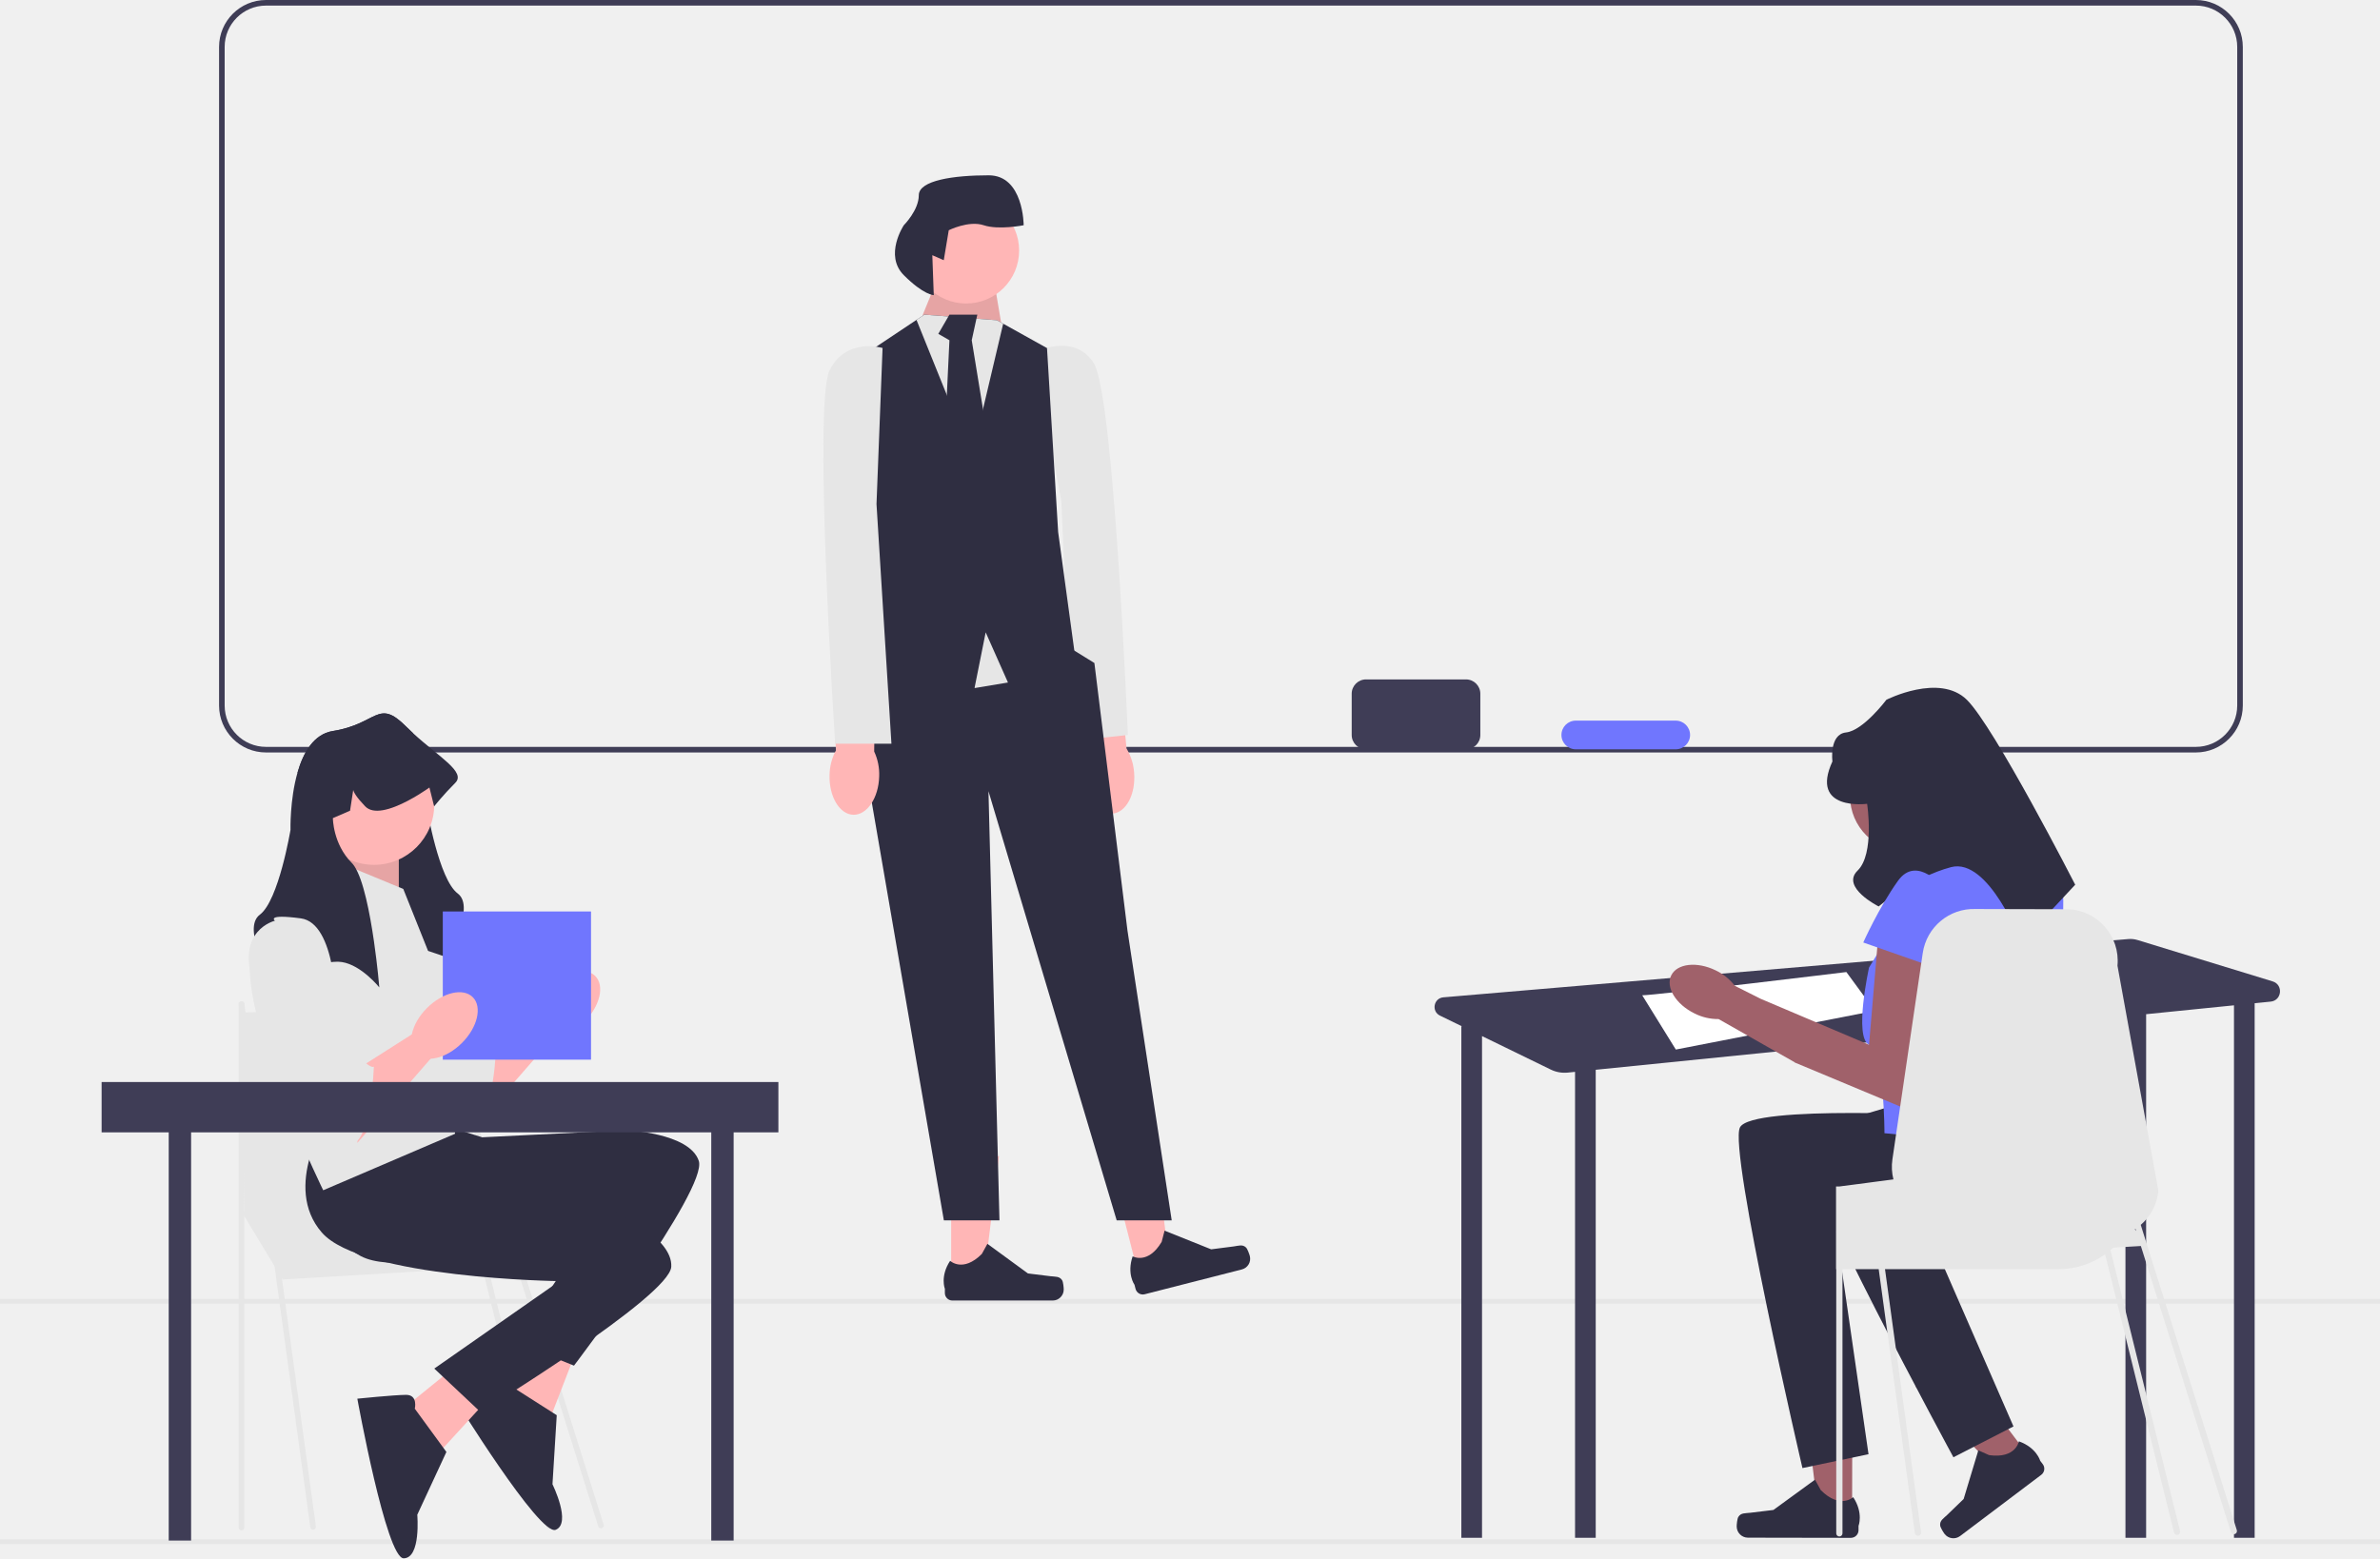
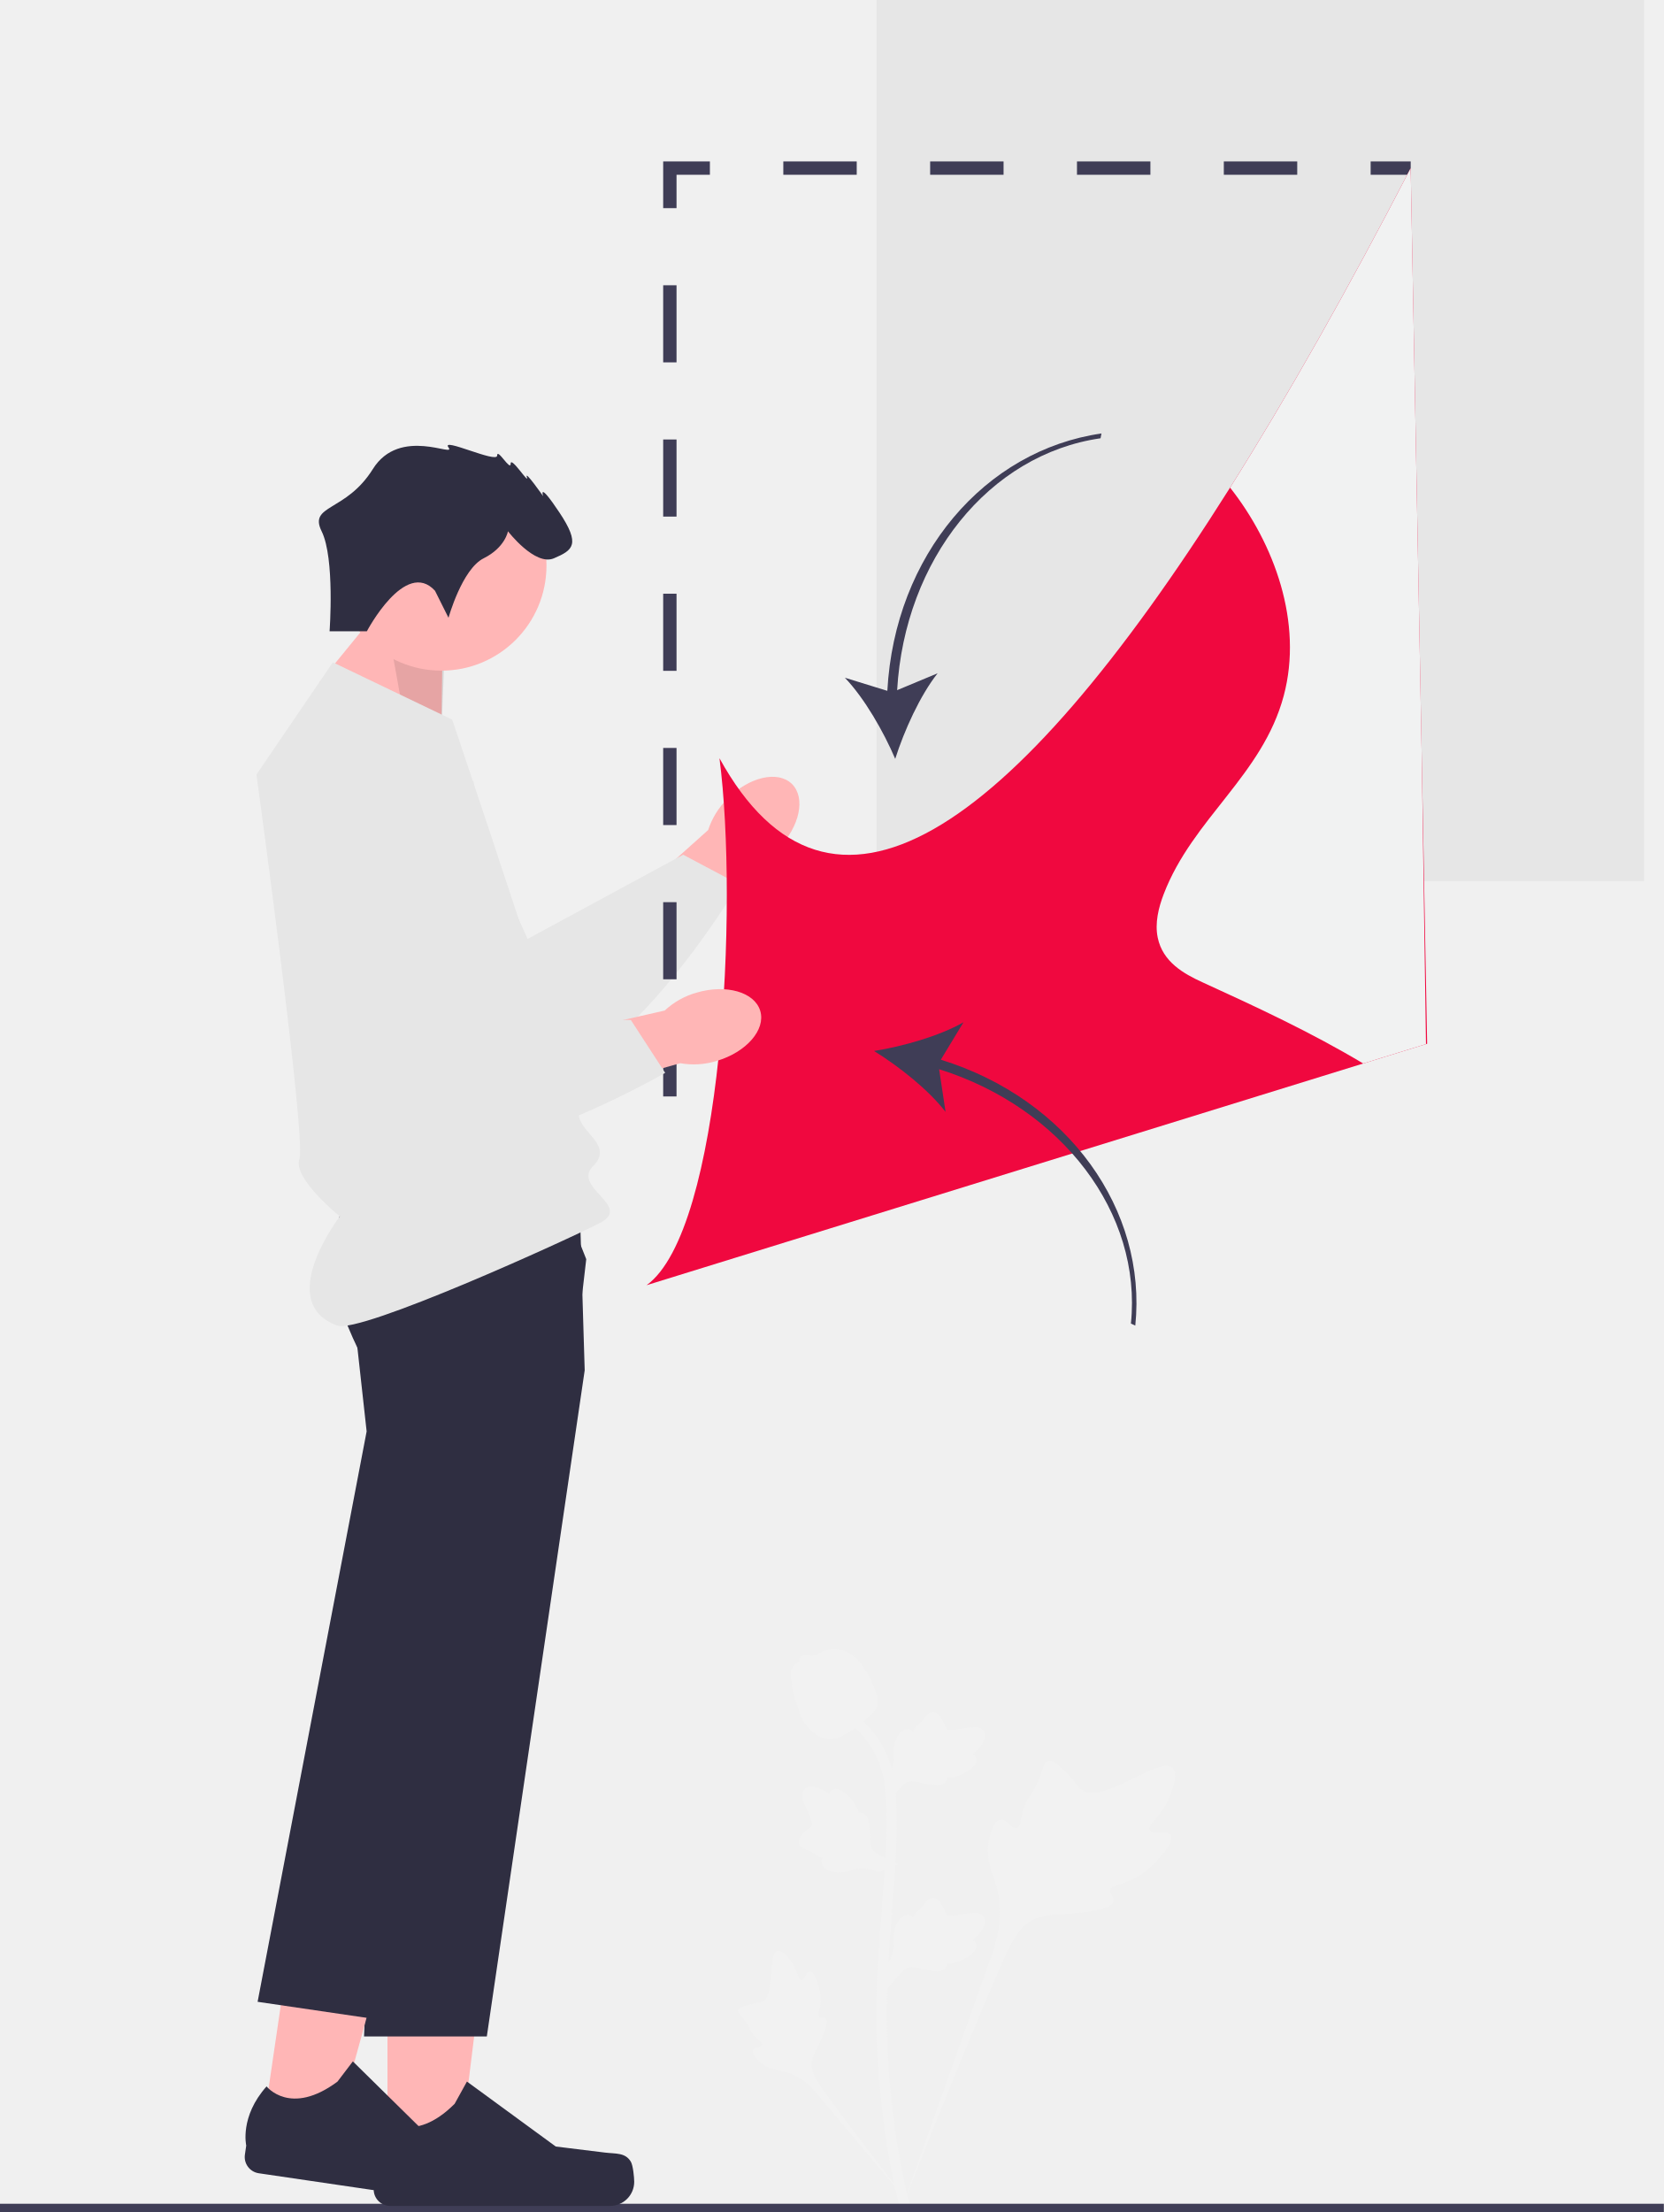
- <svg xmlns="http://www.w3.org/2000/svg" width="851.034" height="557.347" viewBox="0 0 851.034 557.347">
-   <path d="M785.204,269.129H95.109c-9.25,0-16.775-7.525-16.775-16.776V16.775c0-9.25,7.525-16.775,16.775-16.775H785.204c9.25,0,16.775,7.525,16.775,16.775V252.353c0,9.251-7.525,16.776-16.775,16.776ZM95.109,2c-8.147,0-14.775,6.628-14.775,14.775V252.353c0,8.147,6.628,14.776,14.775,14.776H785.204c8.147,0,14.775-6.629,14.775-14.776V16.775c0-8.147-6.628-14.775-14.775-14.775H95.109Z" fill="#3f3d56" />
-   <rect id="uuid-dac6dc9f-03bc-4283-a90c-97bcdcbf45dc" y="550.557" width="851.034" height="1.683" fill="#e6e6e6" />
-   <rect id="uuid-2f9646f7-bb94-4523-8d2e-fd8f0877664c" y="464.557" width="851.034" height="1.683" fill="#e6e6e6" />
-   <g>
-     <path id="uuid-bb35f39c-94aa-41c4-b5d9-34ca9a9e88f1-46" d="M387.84,277.792c.611,7.68,5.069,13.59,9.957,13.2,4.887-.39,8.353-6.931,7.74-14.613-.203-3.072-1.138-6.051-2.728-8.688l-3-32.507-15.225,1.733,4.574,31.863c-1.153,2.856-1.605,5.946-1.318,9.013Z" fill="#ffb6b6" />
-     <path d="M369.653,126.133s14.232-7.534,21.448,3.725c7.216,11.258,12.197,133.021,12.197,133.021l-20.002,2.135-3.792-85.803-9.852-53.078Z" fill="#e6e6e6" />
-     <g>
-       <polygon points="340.114 458.204 351.701 458.203 357.213 413.509 340.112 413.51 340.114 458.204" fill="#ffb6b6" />
-       <path d="M379.814,457.941h0c.361,.608,.551,2.569,.551,3.275h0c0,2.172-1.761,3.933-3.933,3.933h-35.885c-1.482,0-2.683-1.201-2.683-2.683v-1.494s-1.775-4.49,1.88-10.025c0,0,4.542,4.334,11.33-2.454l2.002-3.626,14.489,10.596,8.031,.989c1.757,.216,3.315-.034,4.218,1.489h0Z" fill="#2f2e41" />
-     </g>
-     <g>
-       <polygon points="407.168 456.286 418.395 453.417 412.674 408.749 396.104 412.983 407.168 456.286" fill="#ffb6b6" />
-       <path d="M445.568,446.205h0c.5,.499,1.17,2.352,1.345,3.037h0c.538,2.104-.733,4.246-2.837,4.784l-34.768,8.882c-1.436,.367-2.897-.5-3.264-1.935l-.37-1.448s-2.831-3.911-.66-10.178c0,0,5.474,3.074,10.37-5.182l1.042-4.009,16.661,6.681,8.026-1.03c1.756-.225,3.203-.853,4.456,.398l0-0Z" fill="#2f2e41" />
-     </g>
-     <polygon points="330.527 116.525 329.978 112.538 336.508 96.59 354.449 94.597 358.323 117.428 330.527 116.525" fill="#ffb6b6" />
-     <polygon points="330.527 116.525 329.978 112.538 336.508 96.59 354.449 94.597 358.323 117.428 330.527 116.525" opacity=".1" />
-     <polygon points="309.596 229.158 301.622 251.086 307.602 263.047 337.505 436.481 357.385 436.481 353.453 282.982 399.303 436.481 418.979 436.481 403.157 332.82 391.329 237.132 384.155 232.7 349.466 213.21 309.596 229.158" fill="#2f2e41" />
-     <polygon points="360.43 244.109 348.469 246.102 332.521 208.226 368.404 208.226 360.43 244.109" fill="#e6e6e6" />
-     <polygon points="384.352 234.141 360.43 244.109 352.456 226.167 348.469 246.102 306.605 232.626 312.586 208.226 306.605 128.486 327.717 114.412 330.527 112.538 356.443 114.532 358.715 115.768 374.384 124.499 378.371 190.285 384.352 234.141" fill="#2f2e41" />
-     <polygon points="358.715 115.768 347.472 163.372 327.717 114.412 330.527 112.538 356.443 114.532 358.715 115.768" fill="#e6e6e6" />
-     <polygon points="339.498 112.538 335.511 119.405 339.498 121.694 337.505 163.496 345.479 174.337 353.453 158.315 347.472 121.694 349.466 112.538 339.498 112.538" fill="#2f2e41" />
-     <circle cx="345.479" cy="89.613" r="18.938" fill="#ffb6b6" />
-     <path d="M333.376,91.274l4.092,1.786,1.786-10.715s7.143-3.572,12.501-1.786,14.287,0,14.287,0c0,0,0-17.858-12.501-17.858s-25.002,1.786-25.002,7.143-5.358,10.715-5.358,10.715c0,0-7.143,10.715,0,17.858,7.143,7.143,10.715,7.143,10.715,7.143l-.52-14.287Z" fill="#2f2e41" />
-     <path id="uuid-97233535-ec91-4408-928f-bf1e5273ca3e-47" d="M296.629,277.232c-.208,7.701,3.598,14.051,8.499,14.183s9.041-6.005,9.248-13.709c.125-3.076-.489-6.138-1.79-8.928l.468-32.642-15.323,.107,1.166,32.168c-1.45,2.717-2.227,5.742-2.268,8.822Z" fill="#ffb6b6" />
-     <path d="M315.586,124.462s-12.958-3.987-18.938,7.974c-5.98,11.961,1.994,133.564,1.994,133.564h20.115l-5.339-85.72,2.168-55.818Z" fill="#e6e6e6" />
-   </g>
-   <g>
-     <path d="M812.657,351.008l-48.322-14.792c-1.069-.327-2.19-.447-3.304-.352l-244.902,20.843c-3.492,.297-4.369,5.007-1.219,6.542l7.845,3.822h-.209v182.952h7.392v-179.452l24.586,11.978c1.881,.916,3.98,1.291,6.062,1.08l2.616-.264v166.659h7.392v-167.405l189.42-19.133v186.539h7.392v-187.285l31.416-3.173v190.459h7.392v-191.205l5.731-.579c4.024-.406,4.579-6.046,.712-7.229Z" fill="#3f3d56" />
-     <path d="M587.226,355.982c4.62,0,72.996-8.316,72.996-8.316l10.164,13.86-71.148,13.86-12.012-19.404Z" fill="#fff" />
-     <g>
-       <polygon points="662.269 542.917 650.39 542.895 644.818 497.064 662.35 497.096 662.269 542.917" fill="#a0616a" />
-       <path d="M621.57,542.577h0c-.371,.622-.57,2.633-.571,3.357h0c-.004,2.227,1.798,4.035,4.025,4.039l36.789,.063c1.519,.003,2.753-1.227,2.755-2.746l.003-1.532s1.828-4.6-1.909-10.281c0,0-4.665,4.435-11.611-2.536l-2.046-3.721-14.873,10.838-8.235,.999c-1.802,.219-3.398-.04-4.327,1.519h-0Z" fill="#2f2e41" />
-     </g>
-     <g>
-       <polygon points="726.027 521.605 716.655 528.674 684.925 495.887 698.759 485.453 726.027 521.605" fill="#a0616a" />
-       <path d="M693.757,545.615h0c.079,.712,1.122,2.414,1.553,2.986h0c1.325,1.757,3.824,2.107,5.581,.781l29.024-21.895c1.198-.904,1.437-2.609,.533-3.807l-.912-1.208s-1.304-4.715-7.637-6.961c0,0-1.03,6.277-10.661,4.928l-3.831-1.712-5.253,17.411-5.892,5.7c-1.289,1.247-2.702,1.995-2.504,3.778l-0,0Z" fill="#2f2e41" />
-     </g>
-     <path d="M701.2,284.74c0,10.955-8.881,19.835-19.835,19.835-10.955,0-19.835-8.881-19.835-19.835s8.881-19.835,19.835-19.835,19.835,8.881,19.835,19.835Z" fill="#a0616a" />
-     <path d="M699.331,399.107s-73.032-4.134-77.166,4.134,22.348,121.833,22.348,121.833l23.627-4.952-11.526-79.677s60.943,16.14,69.211-3.151c8.268-19.291,5.888-26.475,5.888-26.475l-32.382-11.713Z" fill="#2f2e41" />
-     <path d="M718.043,385.229s-71.524,15.333-73.323,24.4,53.781,111.581,53.781,111.581l21.475-11.025-32.192-73.789s63.042-.557,65.912-21.348c2.87-20.791-1.326-27.089-1.326-27.089l-34.327-2.729Z" fill="#2f2e41" />
-     <path d="M726.202,307.472h-34.362l-23.512,38.583s-5.512,24.933,0,27.624c5.512,2.691,5.512,31.628,5.512,31.628l57.874,5.512s8.268-86.811,5.512-95.079c-2.756-8.268-11.024-8.268-11.024-8.268Z" fill="#7076fe" />
-     <path d="M671.772,332.965l-3.445,40.715-38.747-16.445-9.248-4.651c-1.811-2.362-4.162-4.256-6.855-5.523-6.697-3.264-13.807-2.455-15.884,1.805-2.077,4.261,1.667,10.36,8.363,13.622,2.658,1.341,5.599,2.025,8.576,1.996l27.058,15.368,.032-.06,.12,.214,42.432,17.722,9.763-53.449-22.165-11.315Z" fill="#a0616a" />
-     <path d="M667.638,287.492s-20.669,2.756-12.402-15.158c0,0-1.261-9.711,4.882-10.367s14.41-11.68,14.41-11.68c0,0,18.955-9.646,28.769,0,9.814,9.646,38.751,66.142,38.751,66.142l-19.291,20.669s-11.598-30.489-25.09-26.957c-13.493,3.532-25.894,14.062-25.894,14.062,0,0-13.693-6.853-7.535-12.825,6.157-5.973,3.401-23.886,3.401-23.886Z" fill="#2f2e41" />
-     <path d="M695.197,317.807s-9.646-12.402-16.536-2.756c-6.89,9.646-12.402,22.047-12.402,22.047l27.559,9.646,1.378-28.937Z" fill="#7076fe" />
-     <path d="M799.836,547.279l-32.019-101.77,.005-0h.074l-.129-.166-.003-.004-2.281-7.249,.001-.001c3.474-2.994,5.84-7.272,6.311-12.197l-14.636-80.499c1.007-10.571-7.096-19.811-17.713-20.189l-33.024-.083c-9.388-.333-17.519,6.449-18.887,15.745l-.73,4.934-10.118,68.829c-.37,2.476-.222,4.916,.36,7.198l-7.281,.952-2.208,.296-8.732,1.137-.028,.009-1.09,.139h-1.183v29.568h.074v94.507c0,.61,.499,1.109,1.109,1.109,.619,0,1.118-.499,1.118-1.109v-94.507h12.954l12.927,94.396c.083,.554,.554,.961,1.109,.961,.046,0,.102,0,.148-.009,.61-.083,1.035-.647,.952-1.257l-12.881-94.091h62.157c6.172,0,11.891-1.959,16.547-5.312l24.645,99.535c.128,.504,.581,.838,1.078,.838,.091,0,.183-.011,.275-.034,.596-.152,.956-.758,.804-1.353l-24.883-100.497c.331-.276,.662-.57,.975-.873l9.893-.582,32.186,102.3c.149,.475,.588,.779,1.061,.779,.111,0,.223-.017,.334-.052,.586-.185,.912-.81,.728-1.396Zm-36.468-107.61c.083-.046,.157-.102,.231-.148l.001-0,.238,.756-.469-.607Z" fill="#e6e6e6" />
-   </g>
-   <g>
-     <g>
-       <polygon points="171.565 374.775 193.114 361.071 201.875 366.355 171.565 401.183 171.565 374.775" fill="#ffb6b6" />
-       <path d="M142.097,321.733s-14.313,3.368-7.577,22.732,28.626,59.778,35.361,57.252c6.736-2.526,7.577-27.784,7.577-27.784,0,0-.842,.842-4.21-2.526-3.368-3.368-3.368-1.83-3.368-5.546s-2.755-6.47-2.755-6.47l-3.139-6.507s0-30.31-12.629-31.994c-12.629-1.684-9.261,.842-9.261,.842Z" fill="#e6e6e6" />
-       <ellipse cx="202.717" cy="359.199" rx="14.313" ry="8.84" transform="translate(-194.6175 248.5495) rotate(-45)" fill="#ffb6b6" />
-     </g>
-     <g>
-       <polygon points="86.348 433.29 101.052 457.628 186.741 452.557 163.925 423.149 86.348 433.29" fill="#e6e6e6" />
-       <path d="M111.952,547.12c-.499,0-.934-.368-1.003-.876l-25.605-187.007c-.076-.555,.312-1.067,.867-1.142,.555-.08,1.066,.312,1.142,.867l25.605,187.007c.076,.555-.312,1.067-.867,1.142-.047,.006-.093,.009-.139,.009Z" fill="#e6e6e6" />
-       <path d="M86.348,547.358c-.56,0-1.014-.454-1.014-1.014v-187.209c0-.56,.454-1.014,1.014-1.014,.56,0,1.014,.454,1.014,1.014v187.209c0,.56-.454,1.014-1.014,1.014Z" fill="#e6e6e6" />
-       <path d="M214.882,546.613c-.431,0-.831-.277-.967-.71l-60.591-192.584c-.168-.534,.129-1.104,.663-1.272,.534-.167,1.104,.129,1.272,.663l60.591,192.584c.168,.534-.129,1.104-.663,1.272-.101,.032-.204,.047-.305,.047Z" fill="#e6e6e6" />
-       <path d="M196.374,546.85c-.453,0-.865-.305-.982-.764l-42.084-169.969c-.138-.543,.19-1.095,.733-1.233,.544-.137,1.095,.19,1.233,.733l42.084,169.969c.138,.543-.19,1.095-.733,1.233-.084,.021-.168,.031-.251,.031Z" fill="#e6e6e6" />
-       <polygon points="86.348 362.117 156.573 361.037 169.502 434.811 87.362 434.811 86.348 362.117" fill="#e6e6e6" />
-     </g>
-     <g>
-       <polygon points="194.266 470.597 176.568 501.755 197.117 506.279 205.684 484.118 194.266 470.597" fill="#ffb6b6" />
-       <path d="M182.925,495.873s-.688-5.081-4.731-3.469-15.711,7.605-15.711,7.605c0,0,30.434,49.451,36.209,47.147,5.776-2.304-1.138-16.282-1.138-16.282l1.526-24.709-16.155-10.293Z" fill="#2f2e41" />
-       <path d="M115.997,410.136s-6.315,29.047,13.05,39.15c19.365,10.103,85.457-14.734,85.457-14.734l-30.31,45.415,21.049,8.469s47.991-63.146,44.623-73.249c-3.368-10.103-26.1-10.945-26.1-10.945l-51.358,2.526-13.471-4.21-42.939,7.577Z" fill="#2f2e41" />
-     </g>
-     <g>
-       <polygon points="168.084 484.425 140.261 507.008 157.755 518.699 173.798 501.174 168.084 484.425" fill="#ffb6b6" />
-       <path d="M148.322,503.842s1.208-4.983-3.144-4.952-17.402,1.367-17.402,1.367c0,0,10.353,57.135,16.571,57.091,6.218-.044,4.865-15.58,4.865-15.58l10.412-22.459-11.302-15.466Z" fill="#2f2e41" />
-       <path d="M117.181,399.629s-16.451,24.758-2.091,41.215c14.361,16.457,84.96,17.372,84.96,17.372l-44.758,31.272,16.524,15.548s67.678-41.354,68.218-51.99c.54-10.636-20.328-19.692-20.328-19.692l-48.757-16.336-11.016-8.823-42.753-8.567Z" fill="#2f2e41" />
-     </g>
-     <path d="M159.443,342.284s-15.997-5.894-23.574-5.894c-.724,0-1.44,.084-2.155,.236-4.85,1.027-9.312,5.195-11.45,7.468-.834,.892-1.313,1.49-1.313,1.49,0,0,.051-.581,.152-1.6,.497-5.355,2.332-22.926,5.624-34.174,1.179-4.016,2.534-7.224,4.092-8.781,3.629-3.637,5.304-7.998,6.079-11.248,.657-2.787,.657-4.749,.657-4.749l-6.138-2.644-1.137-7.426c-.202,.876-1.137,2.585-4.277,5.86-.269,.278-.564,.514-.876,.716-4.53,2.846-13.766-2.105-18.742-5.22,2.071-7.199,5.826-13.783,12.646-14.86,15.997-2.526,15.997-11.787,26.1-1.684,.834,.834,1.675,1.633,2.517,2.408,3.233,6.18,4.412,14.465,4.833,20.223,.303,4.033,.227,6.837,.227,6.837,0,0,4.21,25.258,10.945,30.31,6.736,5.052-4.21,22.732-4.21,22.732Z" fill="#2f2e41" />
-     <polygon points="128.292 301.871 116.915 318.558 142.605 325.446 142.605 301.871 128.292 301.871" fill="#ffb6b6" />
-     <polygon points="128.292 301.871 116.915 318.558 142.605 325.446 142.605 301.871 128.292 301.871" opacity=".1" />
-     <path d="M144.202,317.944l-24.416-10.103s-32.836,14.313-30.31,42.097c2.526,27.784,26.1,75.775,26.1,75.775l47.149-20.207-5.052-53.884-13.471-33.678Z" fill="#e6e6e6" />
-     <circle cx="133.734" cy="287.78" r="21.541" fill="#ffb6b6" />
-     <path d="M162.811,279.981c-4.21,4.21-7.577,8.419-7.577,8.419l-1.684-6.736s-.387,.286-1.069,.741c-2.669,1.819-9.834,6.39-15.584,7.375-2.559,.438-4.833,.16-6.315-1.381-3.14-3.275-4.075-4.984-4.277-5.86l-1.137,7.426-6.138,2.644s0,9.244,6.736,15.997c.328,.328,.648,.732,.96,1.204,3.216,4.85,5.523,16.721,6.988,26.816,1.297,8.975,1.92,16.536,1.92,16.536,0,0-6.373-7.982-13.37-9.068-.387-.059-.775-.101-1.162-.109-.126-.017-.261-.017-.387-.017-7.577,0-23.574,5.894-23.574,5.894,0,0-10.945-17.681-4.21-22.732,6.736-5.052,10.945-30.31,10.945-30.31,0,0-.278-10.811,2.509-20.501,2.071-7.199,5.826-13.783,12.646-14.86,15.997-2.526,15.997-11.787,26.1-1.684,.834,.834,1.675,1.633,2.517,2.408,9.413,8.655,19.028,13.934,15.163,17.799Z" fill="#2f2e41" />
-     <rect x="60.334" y="393" width="8" height="158" fill="#3f3d56" />
-     <rect x="254.334" y="393" width="8" height="158" fill="#3f3d56" />
-     <rect x="158.334" y="326" width="53" height="53" fill="#7076fe" />
-     <g>
-       <polygon points="127.784 382.352 149.333 368.648 158.094 373.933 127.784 408.761 127.784 382.352" fill="#ffb6b6" />
-       <path d="M98.316,329.31s-14.313,3.368-7.577,22.732c6.736,19.365,28.626,59.778,35.361,57.252,6.736-2.526,7.577-27.784,7.577-27.784,0,0-.842,.842-4.21-2.526-3.368-3.368-3.368-1.83-3.368-5.546s-2.755-6.47-2.755-6.47l-3.139-6.507s0-30.31-12.629-31.994c-12.629-1.684-9.261,.842-9.261,.842Z" fill="#e6e6e6" />
-       <ellipse cx="158.936" cy="366.776" rx="14.313" ry="8.84" transform="translate(-212.7987 219.8111) rotate(-45)" fill="#ffb6b6" />
-     </g>
-     <rect x="36.334" y="387" width="242" height="18" fill="#3f3d56" />
-   </g>
-   <rect x="483.334" y="243" width="46" height="25" rx="5.13" ry="5.13" fill="#3f3d56" />
-   <rect x="558.334" y="257.74" width="46" height="10.26" rx="5.13" ry="5.13" fill="#7076fe" />
+ <svg xmlns="http://www.w3.org/2000/svg" data-name="Layer 1" width="404" height="537" viewBox="0 0 404 537">
+   <rect x="212.839" width="186.358" height="213.906" fill="#e6e6e6" />
+   <path id="b194f79f-1dcb-4c1b-9adc-ca19157cb8ab-207" data-name="uuid-63f12f30-9ab6-4f05-9b95-b74528116577-49" d="M176.603,193.947c5.257-5.35,12.278-6.974,15.682-3.628s1.901,10.394-3.358,15.745a18.77,18.77,0,0,1-7.467,4.779l-22.559,22.385L148.622,222.418l23.331-20.92a18.771,18.771,0,0,1,4.65-7.551Z" fill="#ffb6b6" />
+   <path d="M104.455,175.469l23.653,52.473,37.77-20.445,13.517,7.174s-30.877,51.62-52.018,45.744S68.696,201.257,75.46,184.813s28.995-9.343,28.995-9.343Z" fill="#e6e6e6" />
+   <rect x="161.028" y="256.459" width="3.241" height="9.723" fill="#3f3d56" />
+   <path d="M164.269,237.738h-3.241V219.018h3.241Zm0-37.442h-3.241V181.576h3.241Zm0-37.441h-3.241V144.134h3.241Zm0-37.442h-3.241V106.693h3.241Zm0-37.442h-3.241V69.252h3.241Z" fill="#3f3d56" />
+   <polygon points="164.269 50.531 161.028 50.531 161.028 39.187 172.371 39.187 172.371 42.428 164.269 42.428 164.269 50.531" fill="#3f3d56" />
+   <path d="M314.983,42.428H297.157v-3.241h17.826v3.241Zm-35.653,0H261.504v-3.241h17.826Zm-35.653,0H225.851v-3.241h17.826Zm-35.653,0H190.198v-3.241h17.826Z" fill="#3f3d56" />
+   <rect x="332.81" y="39.187" width="9.723" height="3.241" fill="#3f3d56" />
+   <path d="M284.313,445.522c-.844-1.424-4.497.101-5.168-1.191-.669-1.287,2.724-3.249,4.663-7.73.35-.808,2.553-5.9.922-7.472-3.092-2.978-17.24,9.313-22.191,5.29-1.087-.883-1.846-2.645-5.134-5.506-1.308-1.138-2.099-1.652-2.865-1.461-1.086.271-1.172,1.725-2.337,4.584-1.747,4.287-2.78,4.028-3.798,7.449-.756,2.539-.583,4.016-1.472,4.303-1.258.407-2.416-2.286-4.011-2.045-1.627.246-2.611,3.382-2.922,5.73-.583,4.406,1.035,7.313,1.932,10.371.975,3.322,1.553,8.375-.698,15.528l-22.277,62.766c4.918-12.879,19.158-48.185,25.142-61.305,1.727-3.787,3.635-7.629,7.551-9.145,3.77-1.46,8.949-.588,15.55-2.179.771-.186,2.911-.73,3.18-1.988.223-1.04-1.036-1.621-.842-2.595.259-1.307,2.734-1.323,5.775-2.831a17.997,17.997,0,0,0,4.629-3.415c.346-.328,5.495-5.262,4.371-7.157H284.313Z" fill="#f2f2f2" />
+   <path d="M196.668,478.565c-.942.004-1.248,2.236-2.076,2.193-.825-.043-.808-2.275-2.448-4.519-.296-.405-2.159-2.955-3.401-2.608-2.354.658-.404,11.148-3.806,12.418a37.653,37.653,0,0,0-4.184.931c-.936.314-1.417.554-1.544.985-.18.611.508,1.073,1.575,2.47,1.6,2.094,1.175,2.527,2.56,4.013,1.028,1.104,1.803,1.445,1.687,1.964-.163.735-1.819.526-2.161,1.379-.349.87.907,2.257,1.969,3.087,1.994,1.558,3.888,1.602,5.647,2.044a14.83,14.83,0,0,1,7.42,4.823l24.378,29.044c-4.902-6.13-18.122-23.306-22.835-30.029-1.361-1.941-2.696-3.985-2.31-6.345.371-2.272,2.293-4.562,3.417-8.261.131-.432.481-1.639-.058-2.134-.446-.409-1.095.041-1.517-.335-.567-.504.14-1.724.277-3.651a10.247,10.247,0,0,0-.341-3.258c-.061-.265-.997-4.215-2.251-4.21Z" fill="#f2f2f2" />
+   <path d="M215.468,482.785l-.568-5.068.259-.384a9.377,9.377,0,0,0,1.819-5.159c.001-.262-.011-.524-.023-.79a7.928,7.928,0,0,1,.575-3.903c.384-.854,1.463-2.831,3.086-2.587a1.838,1.838,0,0,1,1.018.497c.037-.059.075-.117.115-.181a5.576,5.576,0,0,1,1.291-1.419,6.52,6.52,0,0,0,1.082-1.094c.21-.262.374-.492.513-.685a2.38,2.38,0,0,1,1.935-1.27,2.54,2.54,0,0,1,1.932,1.468,12.216,12.216,0,0,1,1.122,2.217,3.833,3.833,0,0,0,.19.436c.333.489,3.038.032,4.057-.135,2.289-.382,4.27-.712,5.087.732.585,1.033.151,2.398-1.33,4.168a8.275,8.275,0,0,1-1.388,1.297,1.696,1.696,0,0,1,.815,1.065h0c.308,1.228-.748,2.459-3.137,3.663a8.436,8.436,0,0,1-2.512.896,9.867,9.867,0,0,1-1.408.125,1.668,1.668,0,0,1-.207.751,2.507,2.507,0,0,1-2.61,1.05,20.463,20.463,0,0,1-3.694-.595,8.959,8.959,0,0,0-2.332-.347c-1.153.093-2.041,1.016-3.083,2.212l-2.603,3.042Z" fill="#f2f2f2" />
+   <path d="M218.101,452.609l-4.758,1.835-.437-.153a9.377,9.377,0,0,0-5.452-.451c-.254.065-.504.143-.759.223a7.928,7.928,0,0,1-3.922.434c-.924-.155-3.11-.697-3.285-2.329a1.838,1.838,0,0,1,.222-1.111c-.066-.021-.133-.042-.204-.065a5.576,5.576,0,0,1-1.7-.889,6.52,6.52,0,0,0-1.332-.769c-.307-.137-.571-.237-.793-.322a2.38,2.38,0,0,1-1.719-1.549,2.54,2.54,0,0,1,.93-2.241,12.217,12.217,0,0,1,1.86-1.648,3.833,3.833,0,0,0,.373-.294c.389-.446-.74-2.947-1.159-3.891-.95-2.118-1.772-3.95-.582-5.106.851-.828,2.282-.754,4.369.229a8.275,8.275,0,0,1,1.607,1.013,1.696,1.696,0,0,1,.823-1.058h0c1.11-.61,2.569.099,4.339,2.105a8.436,8.436,0,0,1,1.504,2.203,9.87,9.87,0,0,1,.478,1.331,1.668,1.668,0,0,1,.779.009c.852.21,1.429.962,1.678,2.258a20.463,20.463,0,0,1,.362,3.724,8.957,8.957,0,0,0,.255,2.344c.382,1.091,1.5,1.717,2.922,2.421l3.603,1.746Z" fill="#f2f2f2" />
+   <path d="M215.468,437.678l-.568-5.068.259-.384a9.377,9.377,0,0,0,1.819-5.159c.001-.262-.011-.524-.023-.79a7.928,7.928,0,0,1,.575-3.903c.384-.854,1.463-2.831,3.086-2.587a1.838,1.838,0,0,1,1.018.497c.037-.059.075-.117.115-.181a5.575,5.575,0,0,1,1.291-1.419,6.52,6.52,0,0,0,1.082-1.094c.21-.262.374-.492.513-.685a2.38,2.38,0,0,1,1.935-1.27,2.54,2.54,0,0,1,1.932,1.468,12.216,12.216,0,0,1,1.122,2.217,3.832,3.832,0,0,0,.19.436c.333.489,3.038.032,4.057-.135,2.289-.382,4.27-.712,5.087.732.585,1.033.151,2.398-1.33,4.168a8.276,8.276,0,0,1-1.388,1.297,1.696,1.696,0,0,1,.815,1.065h0c.308,1.228-.748,2.459-3.137,3.663a8.437,8.437,0,0,1-2.512.896,9.869,9.869,0,0,1-1.408.125,1.668,1.668,0,0,1-.207.751,2.507,2.507,0,0,1-2.61,1.05,20.462,20.462,0,0,1-3.694-.595,8.959,8.959,0,0,0-2.332-.348c-1.153.093-2.041,1.016-3.083,2.212l-2.603,3.042Z" fill="#f2f2f2" />
+   <path d="M220.653,536.055l-1.062-.666-.257-1.226.257,1.226-1.238.142c-.02-.115-.087-.379-.188-.793a177.23,177.23,0,0,1-3.654-20.023,204.149,204.149,0,0,1-1.656-23.17c-.115-7.807.255-13.717.551-18.467.224-3.583.496-6.994.762-10.317.71-8.878,1.379-17.265.881-26.55a24.599,24.599,0,0,0-2.862-10.978A23.312,23.312,0,0,0,206.2,418.21l1.561-1.963a25.859,25.859,0,0,1,6.623,7.782,26.94,26.94,0,0,1,3.168,12.05c.507,9.449-.17,17.916-.887,26.88-.264,3.311-.536,6.708-.759,10.276-.294,4.706-.66,10.565-.546,18.271a201.654,201.654,0,0,0,1.634,22.886,174.432,174.432,0,0,0,3.605,19.749c.291,1.192.352,1.441.054,1.914h0Z" fill="#f2f2f2" />
+   <path d="M201.604,422.192c-.103,0-.207-.002-.312-.01-2.134-.115-4.11-1.392-5.875-3.796-.827-1.131-1.251-2.42-2.095-4.992a31.298,31.298,0,0,1-1.154-5.176c-.253-1.808-.221-2.565.137-3.233a3.824,3.824,0,0,1,1.766-1.613,1.416,1.416,0,0,1,.098-.739c.427-1.045,1.563-.908,2.177-.842a6.154,6.154,0,0,0,1.117.069,3.149,3.149,0,0,0,1.548-.521,6.969,6.969,0,0,1,2.096-.825,7.472,7.472,0,0,1,3.942.313c2.71.903,4.046,3.01,5.593,5.45a19.135,19.135,0,0,1,2.065,4.713,5.604,5.604,0,0,1,.281,3.128c-.308,1.197-1.036,1.882-2.885,3.394a33.608,33.608,0,0,1-3.732,2.858c-1.937,1.118-3.153,1.821-4.768,1.821Z" fill="#f2f2f2" />
+   <rect y="535" width="404" height="2" fill="#3f3d56" />
+   <polygon points="94.084 525.181 111.331 525.179 119.535 458.655 94.08 458.656 94.084 525.181" fill="#ffb6b6" />
+   <path d="M153.174,524.79h0c.537.904.82,3.823.82,4.875h0a5.854,5.854,0,0,1-5.854,5.854H94.729a3.993,3.993,0,0,1-3.993-3.993v-2.224s-2.642-6.683,2.798-14.921c0,0,6.761,6.45,16.864-3.653l2.979-5.397,21.565,15.772,11.953,1.471c2.615.322,4.934-.05,6.279,2.216Z" fill="#2f2e41" />
+   <polygon points="107.135 178.837 107.483 155.575 93.138 146.632 77.54 165.713 107.135 178.837" fill="#ffb6b6" />
+   <polygon points="107.135 178.837 108.063 156.154 93.138 146.632 98.209 174.703 107.135 178.837" opacity="0.1" style="isolation:isolate" />
+   <circle cx="107.179" cy="137.301" r="25.512" fill="#ffb6b6" />
+   <path d="M141.972,332.657l-23.766,161.722H88.39l3.965-92.315,2.087-48.54-6.052-23.105a103.193,103.193,0,0,1-5.084-11.361c-2.62-7.025-4.689-15.448-1.617-19.441,1.13-1.472,4.069-2.562,8.063-3.374a83.439,83.439,0,0,1,8.347-1.188c17.633-1.745,42.714-.655,42.714-.655l.638,21.041.354,11.749.168,5.466Z" fill="#2f2e41" />
+   <polygon points="63.703 517.272 80.766 519.779 98.56 455.155 73.376 451.454 63.703 517.272" fill="#ffb6b6" />
+   <path d="M122.221,525.48h0c.4.973.255,3.902.102,4.943h0a5.854,5.854,0,0,1-6.643,4.94l-52.844-7.769a3.993,3.993,0,0,1-3.37-4.532l.323-2.2s-1.642-6.997,4.938-14.355c0,0,5.751,7.365,17.216-1.161l3.733-4.906,19.042,18.741,11.612,3.194c2.541.699,4.889.668,5.89,3.105h0Z" fill="#2f2e41" />
+   <path d="M142.347,305.687l-3.26,28.072-17.777,59.156L92.047,490.306l-29.497-4.335,26.473-138.475L86.402,323.751s-.854-2.36-1.832-5.816c-1.942-6.836-4.378-17.969-1.698-23.647a6.638,6.638,0,0,1,1.378-1.984c1.054-1.022,3.197-1.643,6.067-1.972,11.998-1.356,36.706,2.522,47.701,4.426l4.329,10.929Z" fill="#2f2e41" />
+   <path d="M80.82,160.791,109.802,174.703s30.721,91.005,30.721,95.642,8.695,7.535,3.478,12.752,9.71,9.635,1.667,13.802-58.217,26.96-63.796,24.905c-15.387-5.669.652-26.5.652-26.5s-11.559-9.309-9.82-13.946-10.434-93.323-10.434-93.323l18.549-27.243Z" fill="#e6e6e6" />
+   <path d="M105.621,143.412l3.281,6.563s3.281-11.813,8.532-14.438,5.906-6.563,5.906-6.563,6.563,8.532,11.157,6.563,6.563-3.281,1.313-11.157-3.938-3.938-3.938-3.938-4.594-6.563-3.938-4.594-3.938-5.25-3.938-3.281-3.281-3.938-3.281-1.969-13.782-4.594-11.813-1.969-11.813-5.25-18.376,5.25-15.663,8.559-12.425,15.108S80.026,153.256,80.026,153.256h9.051s9.325-17.719,16.544-9.844Z" fill="#2f2e41" />
+   <path d="M346.527,253.384l-.28.09-15.24,4.71-174.01,53.82c18.43-13.28,22.34-92.1,17.7-127.93,26.79,48.68,70.52,19.11,123.98-65.7,13.99-22.2,28.66-48.2,43.85-77.57l2.71,144.11Z" fill="#f0083f" />
+   <path id="afd17dae-8948-4aa9-b2b8-cc47c0744a3c-208" data-name="uuid-e967cc2e-cf82-40ad-a893-bd90ae03d296-50" d="M169.132,240.981c7.193-2.125,14.12-.136,15.471,4.442s-3.383,10.01-10.579,12.135a18.77,18.77,0,0,1-8.848.553l-30.59,8.619-3.739-14.441,30.553-6.964a18.771,18.771,0,0,1,7.731-4.344Z" fill="#ffb6b6" />
+   <path d="M115.026,189.801l-4.795,57.358,42.946.462,8.335,12.834s-52.053,30.14-67.684,14.739-22.585-80.207-8.688-91.3S115.026,189.801,115.026,189.801Z" fill="#e6e6e6" />
+   <path d="M215.455,167.711l-10.313-3.183c4.756,4.956,9.411,13.095,12.227,19.699,2.171-6.843,6.03-15.388,10.292-20.775l-9.825,4.095c1.849-31.72,22.312-57.247,49.392-61.148l.223-1.168c-28.286,4.074-50.193,29.496-51.995,62.479Z" fill="#3f3d56" />
+   <path d="M228.443,257.26l5.501-9.084c-5.866,3.356-14.747,5.855-21.723,6.966,6.013,3.707,13.248,9.43,17.372,14.785l-1.562-10.356c29.835,9.34,49.314,34.968,46.57,61.748l1.062.492C278.529,293.838,259.495,266.857,228.443,257.26Z" fill="#3f3d56" />
+   <path d="M346.247,253.474l-15.24,4.71c-12.64-7.56-25.88-13.71-39.04-19.72-4.52-2.06-9.65-4.93-10.86-10.85-.73-3.53.2-7.28,1.46-10.56,7.03-18.36,23.97-28.8,29.14-48.15,4.75-17.8-2.32-36.96-13.03-50.53,13.99-22.2,28.66-48.2,43.85-77.57l2.71,144.11C345.637,212.314,346.007,237.084,346.247,253.474Z" fill="#f1f2f2" />
</svg>
